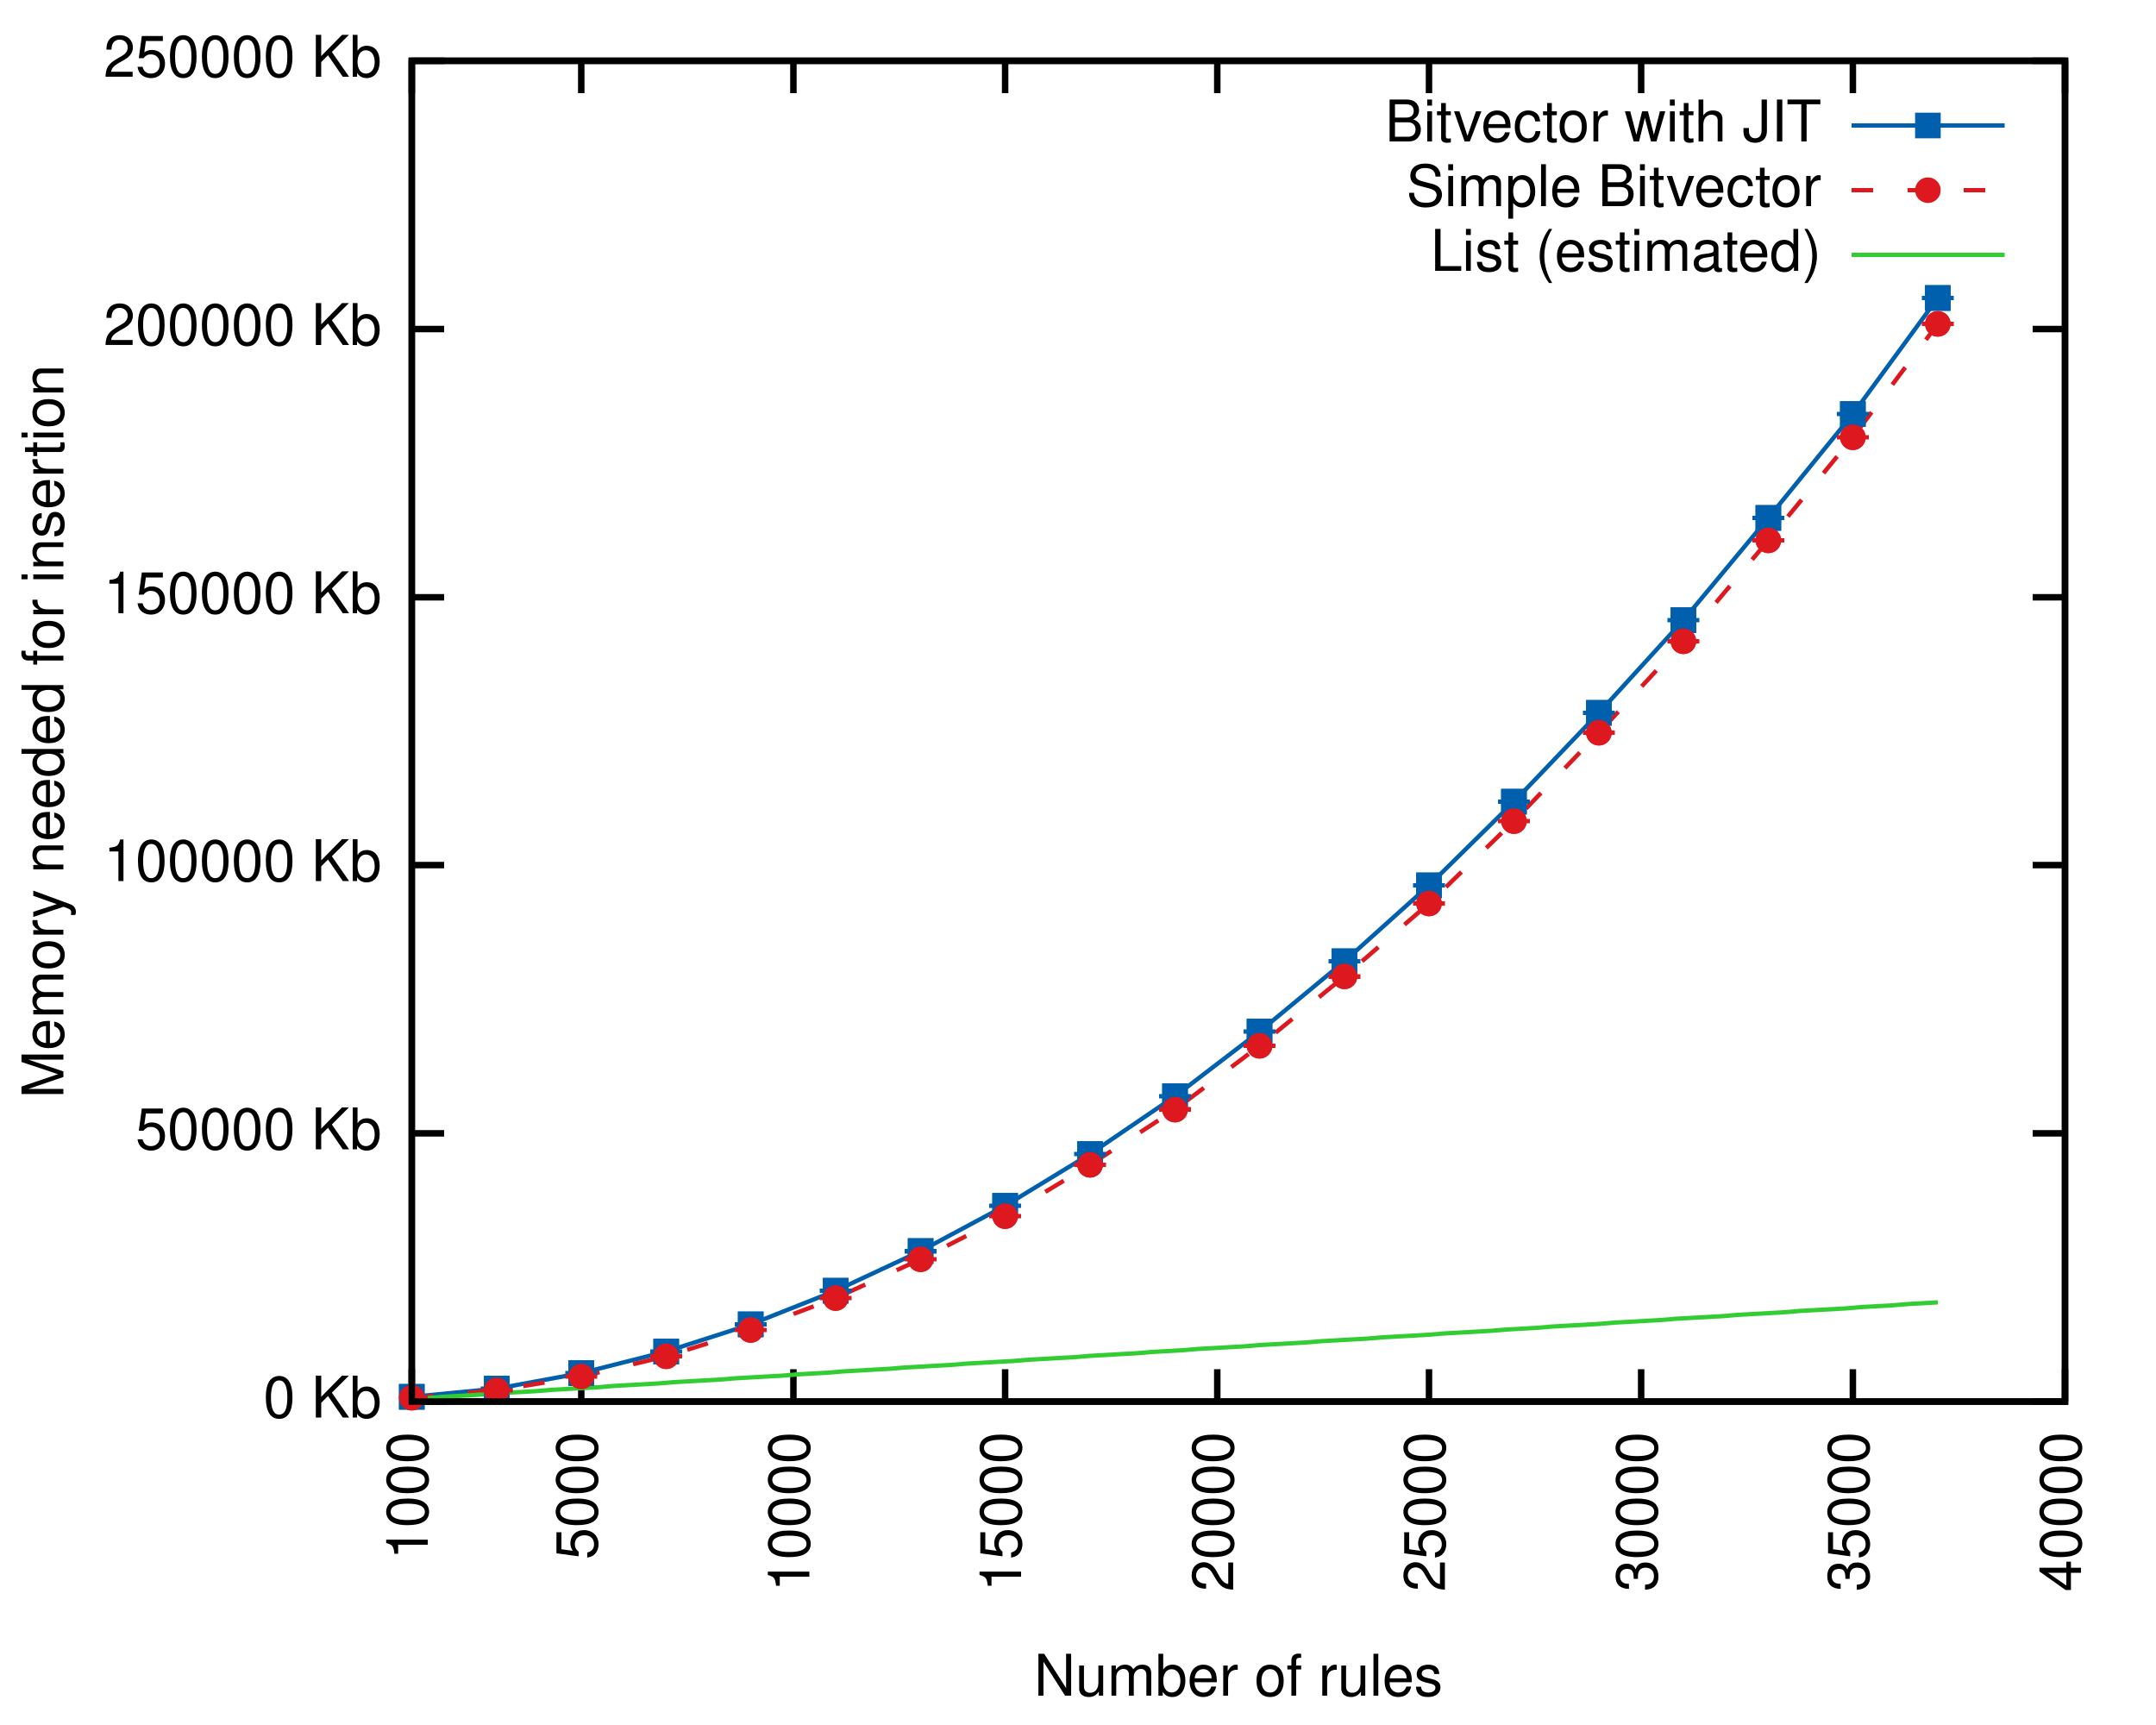
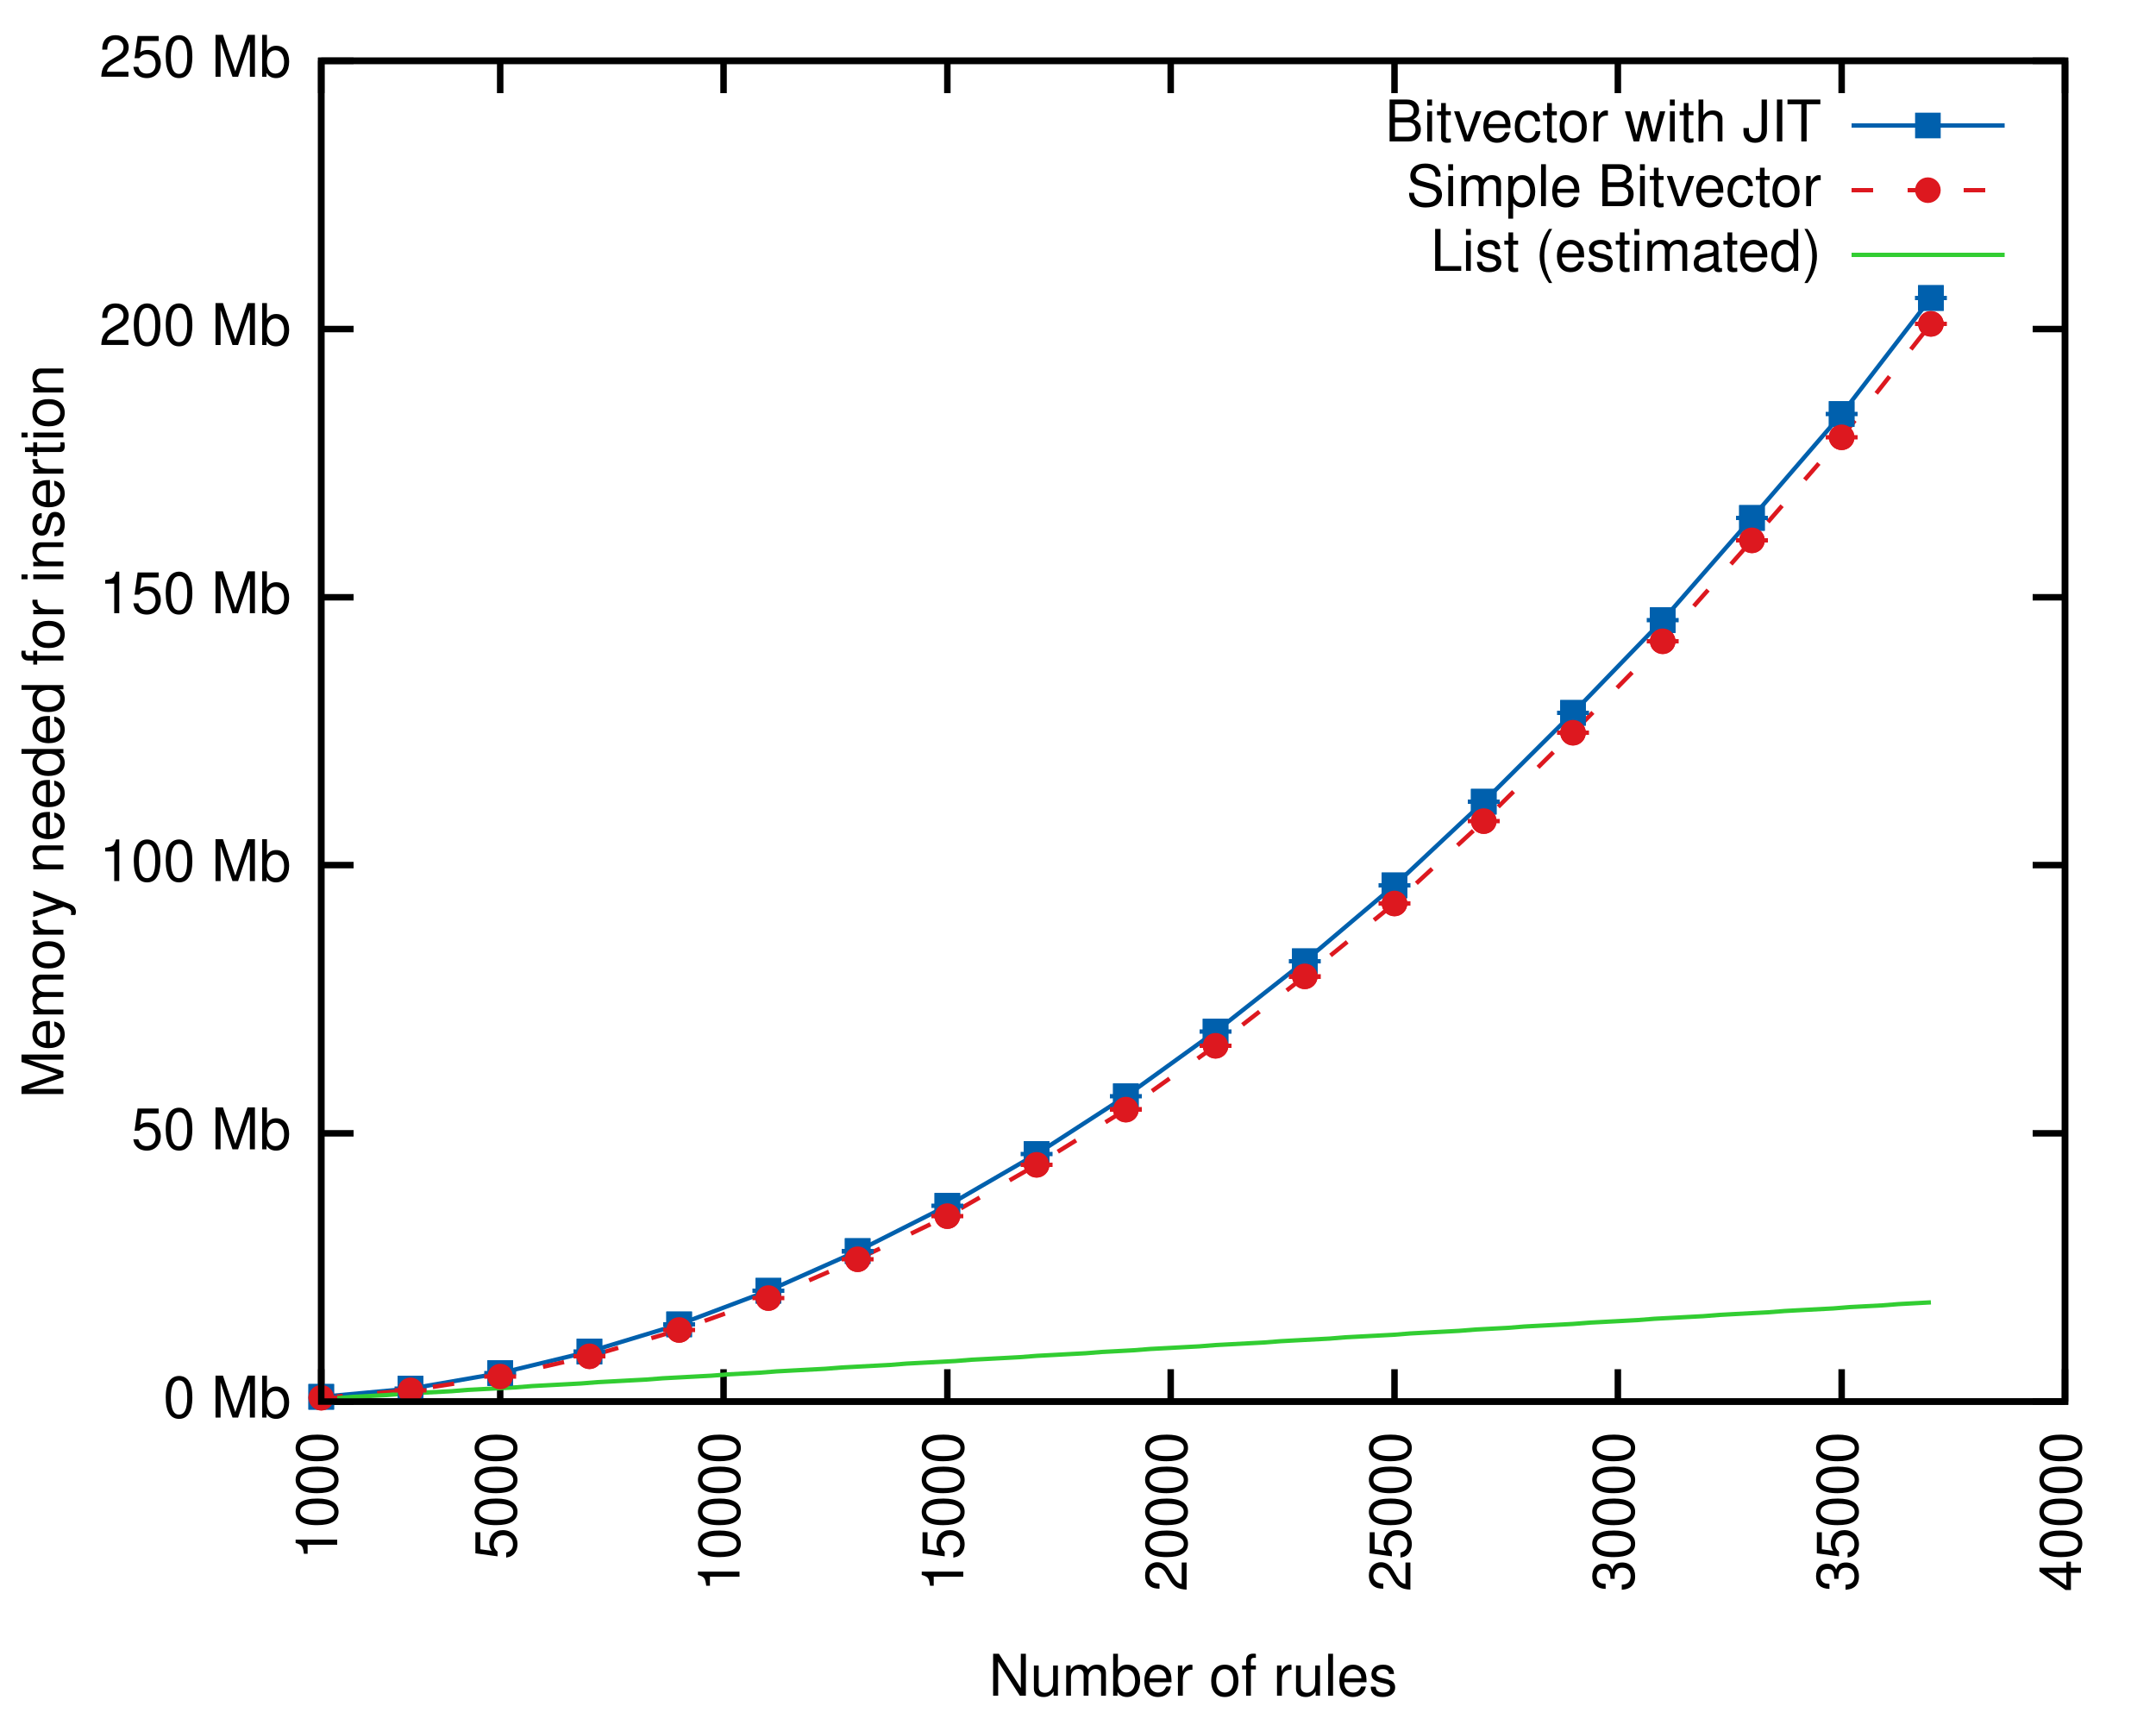
<svg xmlns="http://www.w3.org/2000/svg" xmlns:xlink="http://www.w3.org/1999/xlink" width="500" height="400" viewBox="0 0 500 400">
  <g id="gnuplot_canvas">
    <rect x="0" y="0" width="500" height="400" fill="none" />
    <defs>
      <circle id="gpDot" r="0.5" stroke-width="0.5" />
      <path id="gpPt0" stroke-width="0.267" stroke="currentColor" d="M-1,0 h2 M0,-1 v2" />
      <path id="gpPt1" stroke-width="0.267" stroke="currentColor" d="M-1,-1 L1,1 M1,-1 L-1,1" />
      <path id="gpPt2" stroke-width="0.267" stroke="currentColor" d="M-1,0 L1,0 M0,-1 L0,1 M-1,-1 L1,1 M-1,1 L1,-1" />
      <rect id="gpPt3" stroke-width="0.267" stroke="currentColor" x="-1" y="-1" width="2" height="2" />
      <rect id="gpPt4" stroke-width="0.267" stroke="currentColor" fill="currentColor" x="-1" y="-1" width="2" height="2" />
      <circle id="gpPt5" stroke-width="0.267" stroke="currentColor" cx="0" cy="0" r="1" />
      <use xlink:href="#gpPt5" id="gpPt6" fill="currentColor" stroke="none" />
      <path id="gpPt7" stroke-width="0.267" stroke="currentColor" d="M0,-1.33 L-1.33,0.67 L1.33,0.67 z" />
      <use xlink:href="#gpPt7" id="gpPt8" fill="currentColor" stroke="none" />
      <use xlink:href="#gpPt7" id="gpPt9" stroke="currentColor" transform="rotate(180)" />
      <use xlink:href="#gpPt9" id="gpPt10" fill="currentColor" stroke="none" />
      <use xlink:href="#gpPt3" id="gpPt11" stroke="currentColor" transform="rotate(45)" />
      <use xlink:href="#gpPt11" id="gpPt12" fill="currentColor" stroke="none" />
    </defs>
    <g style="fill:none; color:white; stroke:currentColor; stroke-width:1.00; stroke-linecap:butt; stroke-linejoin:miter">
</g>
    <g style="fill:none; color:white; stroke:currentColor; stroke-width:1.50; stroke-linecap:butt; stroke-linejoin:miter">
</g>
    <g style="fill:none; color:black; stroke:currentColor; stroke-width:1.50; stroke-linecap:butt; stroke-linejoin:miter">
-       <path stroke="black" d="M95.5,325.0 L103.0,325.0 M478.9,325.0 L471.4,325.0  " />
-       <g transform="translate(88.5,328.7)" style="stroke:none; fill:black; font-family:Verdana, Helvetica, Arial, sans-serif; font-size:10.00pt; text-anchor:end">
-         <text>0 Kb</text>
-       </g>
-       <path stroke="black" d="M95.5,262.8 L103.0,262.8 M478.9,262.8 L471.4,262.8  " />
-       <g transform="translate(88.5,266.5)" style="stroke:none; fill:black; font-family:Verdana, Helvetica, Arial, sans-serif; font-size:10.00pt; text-anchor:end">
-         <text>50000 Kb</text>
-       </g>
-       <path stroke="black" d="M95.5,200.6 L103.0,200.6 M478.9,200.6 L471.4,200.6  " />
-       <g transform="translate(88.5,204.3)" style="stroke:none; fill:black; font-family:Verdana, Helvetica, Arial, sans-serif; font-size:10.00pt; text-anchor:end">
-         <text>100000 Kb</text>
-       </g>
-       <path stroke="black" d="M95.5,138.5 L103.0,138.5 M478.9,138.5 L471.4,138.5  " />
-       <g transform="translate(88.5,142.2)" style="stroke:none; fill:black; font-family:Verdana, Helvetica, Arial, sans-serif; font-size:10.00pt; text-anchor:end">
-         <text>150000 Kb</text>
-       </g>
-       <path stroke="black" d="M95.5,76.3 L103.0,76.3 M478.9,76.3 L471.4,76.3  " />
-       <g transform="translate(88.5,80.0)" style="stroke:none; fill:black; font-family:Verdana, Helvetica, Arial, sans-serif; font-size:10.00pt; text-anchor:end">
-         <text>200000 Kb</text>
-       </g>
-       <path stroke="black" d="M95.5,14.1 L103.0,14.1 M478.9,14.1 L471.4,14.1  " />
-       <g transform="translate(88.5,17.8)" style="stroke:none; fill:black; font-family:Verdana, Helvetica, Arial, sans-serif; font-size:10.00pt; text-anchor:end">
-         <text>250000 Kb</text>
-       </g>
-       <path stroke="black" d="M95.5,325.0 L95.5,317.5 M95.5,14.1 L95.5,21.6  " />
-       <g transform="translate(99.2,332.0) rotate(270)" style="stroke:none; fill:black; font-family:Verdana, Helvetica, Arial, sans-serif; font-size:10.00pt; text-anchor:end">
+       <path stroke="black" d="M74.5,325.0 L82.0,325.0 M478.9,325.0 L471.4,325.0  " />
+       <g transform="translate(67.5,328.7)" style="stroke:none; fill:black; font-family:Verdana, Helvetica, Arial, sans-serif; font-size:10.00pt; text-anchor:end">
+         <text>0 Mb</text>
+       </g>
+       <path stroke="black" d="M74.5,262.8 L82.0,262.8 M478.9,262.8 L471.4,262.8  " />
+       <g transform="translate(67.5,266.5)" style="stroke:none; fill:black; font-family:Verdana, Helvetica, Arial, sans-serif; font-size:10.00pt; text-anchor:end">
+         <text>50 Mb</text>
+       </g>
+       <path stroke="black" d="M74.5,200.6 L82.0,200.6 M478.9,200.6 L471.4,200.6  " />
+       <g transform="translate(67.5,204.3)" style="stroke:none; fill:black; font-family:Verdana, Helvetica, Arial, sans-serif; font-size:10.00pt; text-anchor:end">
+         <text>100 Mb</text>
+       </g>
+       <path stroke="black" d="M74.5,138.5 L82.0,138.5 M478.9,138.5 L471.4,138.5  " />
+       <g transform="translate(67.5,142.2)" style="stroke:none; fill:black; font-family:Verdana, Helvetica, Arial, sans-serif; font-size:10.00pt; text-anchor:end">
+         <text>150 Mb</text>
+       </g>
+       <path stroke="black" d="M74.5,76.3 L82.0,76.3 M478.9,76.3 L471.4,76.3  " />
+       <g transform="translate(67.5,80.0)" style="stroke:none; fill:black; font-family:Verdana, Helvetica, Arial, sans-serif; font-size:10.00pt; text-anchor:end">
+         <text>200 Mb</text>
+       </g>
+       <path stroke="black" d="M74.5,14.1 L82.0,14.1 M478.9,14.1 L471.4,14.1  " />
+       <g transform="translate(67.5,17.8)" style="stroke:none; fill:black; font-family:Verdana, Helvetica, Arial, sans-serif; font-size:10.00pt; text-anchor:end">
+         <text>250 Mb</text>
+       </g>
+       <path stroke="black" d="M74.5,325.0 L74.5,317.5 M74.5,14.1 L74.5,21.6  " />
+       <g transform="translate(78.2,332.0) rotate(270)" style="stroke:none; fill:black; font-family:Verdana, Helvetica, Arial, sans-serif; font-size:10.00pt; text-anchor:end">
        <text>1000</text>
      </g>
-       <path stroke="black" d="M134.8,325.0 L134.8,317.5 M134.8,14.1 L134.8,21.6  " />
-       <g transform="translate(138.5,332.0) rotate(270)" style="stroke:none; fill:black; font-family:Verdana, Helvetica, Arial, sans-serif; font-size:10.00pt; text-anchor:end">
+       <path stroke="black" d="M116.0,325.0 L116.0,317.5 M116.0,14.1 L116.0,21.6  " />
+       <g transform="translate(119.7,332.0) rotate(270)" style="stroke:none; fill:black; font-family:Verdana, Helvetica, Arial, sans-serif; font-size:10.00pt; text-anchor:end">
        <text> 5000</text>
      </g>
-       <path stroke="black" d="M184.0,325.0 L184.0,317.5 M184.0,14.1 L184.0,21.6  " />
-       <g transform="translate(187.7,332.0) rotate(270)" style="stroke:none; fill:black; font-family:Verdana, Helvetica, Arial, sans-serif; font-size:10.00pt; text-anchor:end">
+       <path stroke="black" d="M167.8,325.0 L167.8,317.5 M167.8,14.1 L167.8,21.6  " />
+       <g transform="translate(171.5,332.0) rotate(270)" style="stroke:none; fill:black; font-family:Verdana, Helvetica, Arial, sans-serif; font-size:10.00pt; text-anchor:end">
        <text> 10000</text>
      </g>
-       <path stroke="black" d="M233.1,325.0 L233.1,317.5 M233.1,14.1 L233.1,21.6  " />
-       <g transform="translate(236.8,332.0) rotate(270)" style="stroke:none; fill:black; font-family:Verdana, Helvetica, Arial, sans-serif; font-size:10.00pt; text-anchor:end">
+       <path stroke="black" d="M219.7,325.0 L219.7,317.5 M219.7,14.1 L219.7,21.6  " />
+       <g transform="translate(223.4,332.0) rotate(270)" style="stroke:none; fill:black; font-family:Verdana, Helvetica, Arial, sans-serif; font-size:10.00pt; text-anchor:end">
        <text> 15000</text>
      </g>
-       <path stroke="black" d="M282.3,325.0 L282.3,317.5 M282.3,14.1 L282.3,21.6  " />
-       <g transform="translate(286.0,332.0) rotate(270)" style="stroke:none; fill:black; font-family:Verdana, Helvetica, Arial, sans-serif; font-size:10.00pt; text-anchor:end">
+       <path stroke="black" d="M271.5,325.0 L271.5,317.5 M271.5,14.1 L271.5,21.6  " />
+       <g transform="translate(275.2,332.0) rotate(270)" style="stroke:none; fill:black; font-family:Verdana, Helvetica, Arial, sans-serif; font-size:10.00pt; text-anchor:end">
        <text> 20000</text>
      </g>
-       <path stroke="black" d="M331.4,325.0 L331.4,317.5 M331.4,14.1 L331.4,21.6  " />
-       <g transform="translate(335.1,332.0) rotate(270)" style="stroke:none; fill:black; font-family:Verdana, Helvetica, Arial, sans-serif; font-size:10.00pt; text-anchor:end">
+       <path stroke="black" d="M323.4,325.0 L323.4,317.5 M323.4,14.1 L323.4,21.6  " />
+       <g transform="translate(327.1,332.0) rotate(270)" style="stroke:none; fill:black; font-family:Verdana, Helvetica, Arial, sans-serif; font-size:10.00pt; text-anchor:end">
        <text> 25000</text>
      </g>
-       <path stroke="black" d="M380.6,325.0 L380.6,317.5 M380.6,14.1 L380.6,21.6  " />
-       <g transform="translate(384.3,332.0) rotate(270)" style="stroke:none; fill:black; font-family:Verdana, Helvetica, Arial, sans-serif; font-size:10.00pt; text-anchor:end">
+       <path stroke="black" d="M375.2,325.0 L375.2,317.5 M375.2,14.1 L375.2,21.6  " />
+       <g transform="translate(378.9,332.0) rotate(270)" style="stroke:none; fill:black; font-family:Verdana, Helvetica, Arial, sans-serif; font-size:10.00pt; text-anchor:end">
        <text> 30000</text>
      </g>
-       <path stroke="black" d="M429.7,325.0 L429.7,317.5 M429.7,14.1 L429.7,21.6  " />
-       <g transform="translate(433.4,332.0) rotate(270)" style="stroke:none; fill:black; font-family:Verdana, Helvetica, Arial, sans-serif; font-size:10.00pt; text-anchor:end">
+       <path stroke="black" d="M427.1,325.0 L427.1,317.5 M427.1,14.1 L427.1,21.6  " />
+       <g transform="translate(430.8,332.0) rotate(270)" style="stroke:none; fill:black; font-family:Verdana, Helvetica, Arial, sans-serif; font-size:10.00pt; text-anchor:end">
        <text> 35000</text>
      </g>
      <path stroke="black" d="M478.9,325.0 L478.9,317.5 M478.9,14.1 L478.9,21.6  " />
      <g transform="translate(482.6,332.0) rotate(270)" style="stroke:none; fill:black; font-family:Verdana, Helvetica, Arial, sans-serif; font-size:10.00pt; text-anchor:end">
        <text> 40000</text>
      </g>
-       <path stroke="black" d="M95.5,14.1 L95.5,325.0 L478.9,325.0 L478.9,14.1 L95.5,14.1 Z  " />
+       <path stroke="black" d="M74.5,14.1 L74.5,325.0 L478.9,325.0 L478.9,14.1 L74.5,14.1 Z  " />
      <g transform="translate(14.7,169.6) rotate(270)" style="stroke:none; fill:black; font-family:Verdana, Helvetica, Arial, sans-serif; font-size:10.00pt; text-anchor:middle">
        <text>Memory needed for insertion</text>
      </g>
-       <g transform="translate(287.2,393.2)" style="stroke:none; fill:black; font-family:Verdana, Helvetica, Arial, sans-serif; font-size:10.00pt; text-anchor:middle">
+       <g transform="translate(276.7,393.2)" style="stroke:none; fill:black; font-family:Verdana, Helvetica, Arial, sans-serif; font-size:10.00pt; text-anchor:middle">
        <text>Number of rules</text>
      </g>
    </g>
    <g id="gnuplot_plot_1">
      <g style="fill:none; color:white; stroke:black; stroke-width:1.00; stroke-linecap:butt; stroke-linejoin:miter">
</g>
      <g style="fill:none; color:red; stroke:currentColor; stroke-width:1.00; stroke-linecap:butt; stroke-linejoin:miter">
        <g transform="translate(422.4,32.8)" style="stroke:none; fill:black; font-family:Verdana, Helvetica, Arial, sans-serif; font-size:10.00pt; text-anchor:end">
          <text>Bitvector with JIT</text>
        </g>
-         <path stroke="rgb(  0,  96, 173)" d="M429.4,29.1 L464.9,29.1 M95.5,323.9 L115.2,322.0 L134.8,318.4 L154.5,313.4 L174.1,307.1 L193.8,299.3    L213.5,290.1 L233.1,279.6 L252.8,267.6 L272.5,254.2 L292.1,239.2 L311.8,222.9 L331.4,205.3 L351.1,185.9    L370.8,165.3 L390.4,143.8 L410.1,120.1 L429.7,96.0 L449.4,69.1  " />
-         <use xlink:href="#gpPt4" transform="translate(95.5,323.9) scale(2.62)" color="rgb(  0,  96, 173)" />
-         <use xlink:href="#gpPt4" transform="translate(115.2,322.0) scale(2.62)" color="rgb(  0,  96, 173)" />
-         <use xlink:href="#gpPt4" transform="translate(134.8,318.4) scale(2.62)" color="rgb(  0,  96, 173)" />
-         <use xlink:href="#gpPt4" transform="translate(154.5,313.4) scale(2.62)" color="rgb(  0,  96, 173)" />
-         <use xlink:href="#gpPt4" transform="translate(174.1,307.1) scale(2.62)" color="rgb(  0,  96, 173)" />
-         <use xlink:href="#gpPt4" transform="translate(193.8,299.3) scale(2.62)" color="rgb(  0,  96, 173)" />
-         <use xlink:href="#gpPt4" transform="translate(213.5,290.1) scale(2.62)" color="rgb(  0,  96, 173)" />
-         <use xlink:href="#gpPt4" transform="translate(233.1,279.6) scale(2.62)" color="rgb(  0,  96, 173)" />
-         <use xlink:href="#gpPt4" transform="translate(252.8,267.6) scale(2.62)" color="rgb(  0,  96, 173)" />
-         <use xlink:href="#gpPt4" transform="translate(272.5,254.2) scale(2.62)" color="rgb(  0,  96, 173)" />
-         <use xlink:href="#gpPt4" transform="translate(292.1,239.2) scale(2.62)" color="rgb(  0,  96, 173)" />
-         <use xlink:href="#gpPt4" transform="translate(311.8,222.9) scale(2.62)" color="rgb(  0,  96, 173)" />
-         <use xlink:href="#gpPt4" transform="translate(331.4,205.3) scale(2.62)" color="rgb(  0,  96, 173)" />
-         <use xlink:href="#gpPt4" transform="translate(351.1,185.9) scale(2.62)" color="rgb(  0,  96, 173)" />
-         <use xlink:href="#gpPt4" transform="translate(370.8,165.3) scale(2.62)" color="rgb(  0,  96, 173)" />
-         <use xlink:href="#gpPt4" transform="translate(390.4,143.8) scale(2.62)" color="rgb(  0,  96, 173)" />
-         <use xlink:href="#gpPt4" transform="translate(410.1,120.1) scale(2.62)" color="rgb(  0,  96, 173)" />
-         <use xlink:href="#gpPt4" transform="translate(429.7,96.0) scale(2.62)" color="rgb(  0,  96, 173)" />
-         <use xlink:href="#gpPt4" transform="translate(449.4,69.1) scale(2.62)" color="rgb(  0,  96, 173)" />
+         <path stroke="rgb(  0,  96, 173)" d="M429.4,29.1 L464.9,29.1 M74.5,323.9 L95.2,322.0 L116.0,318.4 L136.7,313.4 L157.5,307.1 L178.2,299.3    L198.9,290.1 L219.7,279.6 L240.4,267.6 L261.1,254.2 L281.9,239.2 L302.6,222.9 L323.4,205.3 L344.1,185.9    L364.8,165.3 L385.6,143.8 L406.3,120.1 L427.1,96.0 L447.8,69.1  " />
+         <use xlink:href="#gpPt4" transform="translate(74.5,323.9) scale(2.62)" color="rgb(  0,  96, 173)" />
+         <use xlink:href="#gpPt4" transform="translate(95.2,322.0) scale(2.62)" color="rgb(  0,  96, 173)" />
+         <use xlink:href="#gpPt4" transform="translate(116.0,318.4) scale(2.62)" color="rgb(  0,  96, 173)" />
+         <use xlink:href="#gpPt4" transform="translate(136.7,313.4) scale(2.62)" color="rgb(  0,  96, 173)" />
+         <use xlink:href="#gpPt4" transform="translate(157.5,307.1) scale(2.62)" color="rgb(  0,  96, 173)" />
+         <use xlink:href="#gpPt4" transform="translate(178.2,299.3) scale(2.62)" color="rgb(  0,  96, 173)" />
+         <use xlink:href="#gpPt4" transform="translate(198.9,290.1) scale(2.62)" color="rgb(  0,  96, 173)" />
+         <use xlink:href="#gpPt4" transform="translate(219.7,279.6) scale(2.62)" color="rgb(  0,  96, 173)" />
+         <use xlink:href="#gpPt4" transform="translate(240.4,267.6) scale(2.62)" color="rgb(  0,  96, 173)" />
+         <use xlink:href="#gpPt4" transform="translate(261.1,254.2) scale(2.62)" color="rgb(  0,  96, 173)" />
+         <use xlink:href="#gpPt4" transform="translate(281.9,239.2) scale(2.62)" color="rgb(  0,  96, 173)" />
+         <use xlink:href="#gpPt4" transform="translate(302.6,222.9) scale(2.62)" color="rgb(  0,  96, 173)" />
+         <use xlink:href="#gpPt4" transform="translate(323.4,205.3) scale(2.62)" color="rgb(  0,  96, 173)" />
+         <use xlink:href="#gpPt4" transform="translate(344.1,185.9) scale(2.62)" color="rgb(  0,  96, 173)" />
+         <use xlink:href="#gpPt4" transform="translate(364.8,165.3) scale(2.62)" color="rgb(  0,  96, 173)" />
+         <use xlink:href="#gpPt4" transform="translate(385.6,143.8) scale(2.62)" color="rgb(  0,  96, 173)" />
+         <use xlink:href="#gpPt4" transform="translate(406.3,120.1) scale(2.62)" color="rgb(  0,  96, 173)" />
+         <use xlink:href="#gpPt4" transform="translate(427.1,96.0) scale(2.62)" color="rgb(  0,  96, 173)" />
+         <use xlink:href="#gpPt4" transform="translate(447.8,69.1) scale(2.62)" color="rgb(  0,  96, 173)" />
        <use xlink:href="#gpPt4" transform="translate(447.1,29.1) scale(2.62)" color="rgb(  0,  96, 173)" />
      </g>
    </g>
    <g id="gnuplot_plot_2">
      <g style="fill:none; color:green; stroke:currentColor; stroke-width:1.00; stroke-linecap:butt; stroke-linejoin:miter">
        <g transform="translate(422.4,47.8)" style="stroke:none; fill:black; font-family:Verdana, Helvetica, Arial, sans-serif; font-size:10.00pt; text-anchor:end">
          <text>Simple Bitvector</text>
        </g>
-         <path stroke="rgb(221,  24,  31)" stroke-dasharray=" 5,8" d="M429.4,44.1 L464.9,44.1 M95.5,324.1 L115.2,322.4 L134.8,319.2 L154.5,314.5 L174.1,308.4 L193.8,301.0    L213.5,292.0 L233.1,282.0 L252.8,270.1 L272.5,257.3 L292.1,242.5 L311.8,226.4 L331.4,209.5 L351.1,190.4    L370.8,169.9 L390.4,148.7 L410.1,125.3 L429.7,101.4 L449.4,75.1  " />
-         <use xlink:href="#gpPt6" transform="translate(95.5,324.1) scale(2.62)" color="rgb(221,  24,  31)" />
-         <use xlink:href="#gpPt6" transform="translate(115.2,322.4) scale(2.62)" color="rgb(221,  24,  31)" />
-         <use xlink:href="#gpPt6" transform="translate(134.8,319.2) scale(2.62)" color="rgb(221,  24,  31)" />
-         <use xlink:href="#gpPt6" transform="translate(154.5,314.5) scale(2.62)" color="rgb(221,  24,  31)" />
-         <use xlink:href="#gpPt6" transform="translate(174.1,308.4) scale(2.62)" color="rgb(221,  24,  31)" />
-         <use xlink:href="#gpPt6" transform="translate(193.8,301.0) scale(2.62)" color="rgb(221,  24,  31)" />
-         <use xlink:href="#gpPt6" transform="translate(213.5,292.0) scale(2.62)" color="rgb(221,  24,  31)" />
-         <use xlink:href="#gpPt6" transform="translate(233.1,282.0) scale(2.62)" color="rgb(221,  24,  31)" />
-         <use xlink:href="#gpPt6" transform="translate(252.8,270.1) scale(2.62)" color="rgb(221,  24,  31)" />
-         <use xlink:href="#gpPt6" transform="translate(272.5,257.3) scale(2.62)" color="rgb(221,  24,  31)" />
-         <use xlink:href="#gpPt6" transform="translate(292.1,242.5) scale(2.62)" color="rgb(221,  24,  31)" />
-         <use xlink:href="#gpPt6" transform="translate(311.8,226.4) scale(2.62)" color="rgb(221,  24,  31)" />
-         <use xlink:href="#gpPt6" transform="translate(331.4,209.5) scale(2.62)" color="rgb(221,  24,  31)" />
-         <use xlink:href="#gpPt6" transform="translate(351.1,190.4) scale(2.62)" color="rgb(221,  24,  31)" />
-         <use xlink:href="#gpPt6" transform="translate(370.8,169.9) scale(2.62)" color="rgb(221,  24,  31)" />
-         <use xlink:href="#gpPt6" transform="translate(390.4,148.7) scale(2.62)" color="rgb(221,  24,  31)" />
-         <use xlink:href="#gpPt6" transform="translate(410.1,125.3) scale(2.62)" color="rgb(221,  24,  31)" />
-         <use xlink:href="#gpPt6" transform="translate(429.7,101.4) scale(2.62)" color="rgb(221,  24,  31)" />
-         <use xlink:href="#gpPt6" transform="translate(449.4,75.1) scale(2.62)" color="rgb(221,  24,  31)" />
+         <path stroke="rgb(221,  24,  31)" stroke-dasharray=" 5,8" d="M429.4,44.1 L464.9,44.1 M74.5,324.1 L95.2,322.4 L116.0,319.2 L136.7,314.5 L157.5,308.4 L178.2,301.0    L198.9,292.0 L219.7,282.0 L240.4,270.1 L261.1,257.3 L281.9,242.5 L302.6,226.4 L323.4,209.5 L344.1,190.4    L364.8,169.9 L385.6,148.7 L406.3,125.3 L427.1,101.4 L447.8,75.1  " />
+         <use xlink:href="#gpPt6" transform="translate(74.5,324.1) scale(2.62)" color="rgb(221,  24,  31)" />
+         <use xlink:href="#gpPt6" transform="translate(95.2,322.4) scale(2.62)" color="rgb(221,  24,  31)" />
+         <use xlink:href="#gpPt6" transform="translate(116.0,319.2) scale(2.62)" color="rgb(221,  24,  31)" />
+         <use xlink:href="#gpPt6" transform="translate(136.7,314.5) scale(2.62)" color="rgb(221,  24,  31)" />
+         <use xlink:href="#gpPt6" transform="translate(157.5,308.4) scale(2.62)" color="rgb(221,  24,  31)" />
+         <use xlink:href="#gpPt6" transform="translate(178.2,301.0) scale(2.62)" color="rgb(221,  24,  31)" />
+         <use xlink:href="#gpPt6" transform="translate(198.9,292.0) scale(2.62)" color="rgb(221,  24,  31)" />
+         <use xlink:href="#gpPt6" transform="translate(219.7,282.0) scale(2.62)" color="rgb(221,  24,  31)" />
+         <use xlink:href="#gpPt6" transform="translate(240.4,270.1) scale(2.62)" color="rgb(221,  24,  31)" />
+         <use xlink:href="#gpPt6" transform="translate(261.1,257.3) scale(2.62)" color="rgb(221,  24,  31)" />
+         <use xlink:href="#gpPt6" transform="translate(281.9,242.5) scale(2.62)" color="rgb(221,  24,  31)" />
+         <use xlink:href="#gpPt6" transform="translate(302.6,226.4) scale(2.62)" color="rgb(221,  24,  31)" />
+         <use xlink:href="#gpPt6" transform="translate(323.4,209.5) scale(2.62)" color="rgb(221,  24,  31)" />
+         <use xlink:href="#gpPt6" transform="translate(344.1,190.4) scale(2.62)" color="rgb(221,  24,  31)" />
+         <use xlink:href="#gpPt6" transform="translate(364.8,169.9) scale(2.62)" color="rgb(221,  24,  31)" />
+         <use xlink:href="#gpPt6" transform="translate(385.6,148.7) scale(2.62)" color="rgb(221,  24,  31)" />
+         <use xlink:href="#gpPt6" transform="translate(406.3,125.3) scale(2.62)" color="rgb(221,  24,  31)" />
+         <use xlink:href="#gpPt6" transform="translate(427.1,101.4) scale(2.62)" color="rgb(221,  24,  31)" />
+         <use xlink:href="#gpPt6" transform="translate(447.8,75.1) scale(2.62)" color="rgb(221,  24,  31)" />
        <use xlink:href="#gpPt6" transform="translate(447.1,44.1) scale(2.62)" color="rgb(221,  24,  31)" />
      </g>
    </g>
    <g id="gnuplot_plot_3">
      <g style="fill:none; color:red; stroke:currentColor; stroke-width:1.00; stroke-linecap:butt; stroke-linejoin:miter">
        <g transform="translate(422.4,62.8)" style="stroke:none; fill:black; font-family:Verdana, Helvetica, Arial, sans-serif; font-size:10.00pt; text-anchor:end">
          <text>List (estimated)</text>
        </g>
-         <path stroke="rgb( 50, 205,  50)" d="M429.4,59.1 L464.9,59.1 M95.5,324.4 L99.1,324.2 L102.6,323.9 L106.2,323.7 L109.8,323.5 L113.4,323.2    L116.9,323.0 L120.5,322.8 L124.1,322.6 L127.7,322.3 L131.2,322.1 L134.8,321.9 L138.4,321.7 L142.0,321.4    L145.5,321.2 L149.1,321.0 L152.7,320.8 L156.3,320.5 L159.8,320.3 L163.4,320.1 L167.0,319.9 L170.6,319.6    L174.1,319.4 L177.7,319.2 L181.3,319.0 L184.9,318.7 L188.4,318.5 L192.0,318.3 L195.6,318.0 L199.2,317.8    L202.7,317.6 L206.3,317.4 L209.9,317.1 L213.5,316.9 L217.0,316.7 L220.6,316.5 L224.2,316.2 L227.8,316.0    L231.3,315.8 L234.9,315.6 L238.5,315.3 L242.1,315.1 L245.6,314.9 L249.2,314.7 L252.8,314.4 L256.4,314.2    L259.9,314.0 L263.5,313.8 L267.1,313.5 L270.7,313.3 L274.2,313.1 L277.8,312.8 L281.4,312.6 L285.0,312.4    L288.5,312.2 L292.1,311.9 L295.7,311.7 L299.3,311.5 L302.8,311.3 L306.4,311.0 L310.0,310.8 L313.6,310.6    L317.1,310.4 L320.7,310.1 L324.3,309.9 L327.9,309.7 L331.4,309.5 L335.0,309.2 L338.6,309.0 L342.2,308.8    L345.7,308.6 L349.3,308.3 L352.9,308.1 L356.5,307.9 L360.0,307.6 L363.6,307.4 L367.2,307.2 L370.8,307.0    L374.3,306.7 L377.9,306.5 L381.5,306.3 L385.1,306.1 L388.6,305.8 L392.2,305.6 L395.8,305.4 L399.4,305.2    L402.9,304.9 L406.5,304.7 L410.1,304.5 L413.7,304.3 L417.2,304.0 L420.8,303.8 L424.4,303.6 L428.0,303.4    L431.5,303.1 L435.1,302.9 L438.7,302.7 L442.3,302.4 L445.8,302.2 L449.4,302.0  " />
+         <path stroke="rgb( 50, 205,  50)" d="M429.4,59.1 L464.9,59.1 M74.5,324.4 L78.3,324.2 L82.0,323.9 L85.8,323.7 L89.6,323.5 L93.4,323.2    L97.1,323.0 L100.9,322.8 L104.7,322.6 L108.4,322.3 L112.2,322.1 L116.0,321.9 L119.7,321.7 L123.5,321.4    L127.3,321.2 L131.1,321.0 L134.8,320.8 L138.6,320.5 L142.4,320.3 L146.1,320.1 L149.9,319.9 L153.7,319.6    L157.5,319.4 L161.2,319.2 L165.0,319.0 L168.8,318.7 L172.5,318.5 L176.3,318.3 L180.1,318.0 L183.8,317.8    L187.6,317.6 L191.4,317.4 L195.2,317.1 L198.9,316.9 L202.7,316.7 L206.5,316.5 L210.2,316.2 L214.0,316.0    L217.8,315.8 L221.6,315.6 L225.3,315.3 L229.1,315.1 L232.9,314.9 L236.6,314.7 L240.4,314.4 L244.2,314.2    L247.9,314.0 L251.7,313.8 L255.5,313.5 L259.3,313.3 L263.0,313.1 L266.8,312.8 L270.6,312.6 L274.3,312.4    L278.1,312.2 L281.9,311.9 L285.7,311.7 L289.4,311.5 L293.2,311.3 L297.0,311.0 L300.7,310.8 L304.5,310.6    L308.3,310.4 L312.0,310.1 L315.8,309.9 L319.6,309.7 L323.4,309.5 L327.1,309.2 L330.9,309.0 L334.7,308.8    L338.4,308.6 L342.2,308.3 L346.0,308.1 L349.8,307.9 L353.5,307.6 L357.3,307.4 L361.1,307.2 L364.8,307.0    L368.6,306.7 L372.4,306.5 L376.2,306.3 L379.9,306.1 L383.7,305.8 L387.5,305.6 L391.2,305.4 L395.0,305.2    L398.8,304.9 L402.5,304.7 L406.3,304.5 L410.1,304.3 L413.9,304.0 L417.6,303.8 L421.4,303.6 L425.2,303.4    L428.9,303.1 L432.7,302.9 L436.5,302.7 L440.3,302.4 L444.0,302.2 L447.8,302.0  " />
      </g>
    </g>
    <g id="gnuplot_plot_4">
      <g style="fill:none; color:red; stroke:currentColor; stroke-width:1.00; stroke-linecap:butt; stroke-linejoin:miter">
-         <path stroke="rgb(  0,  96, 173)" d="M95.5,323.9 L99.2,323.9 M95.5,323.9 L99.2,323.9 M115.2,322.0 M111.5,322.0 L118.9,322.0 M111.5,322.0    L118.9,322.0 M134.8,318.4 M131.1,318.4 L138.5,318.4 M131.1,318.4 L138.5,318.4 M154.5,313.4 M150.8,313.4    L158.2,313.4 M150.8,313.4 L158.2,313.4 M174.1,307.1 M170.4,307.1 L177.8,307.1 M170.4,307.1 L177.8,307.1    M193.8,299.3 M190.1,299.3 L197.5,299.3 M190.1,299.3 L197.5,299.3 M213.5,290.2 L213.5,290.1 M209.8,290.2    L217.2,290.2 M209.8,290.1 L217.2,290.1 M233.1,279.6 M229.4,279.6 L236.8,279.6 M229.4,279.6 L236.8,279.6    M252.8,267.6 M249.1,267.6 L256.5,267.6 M249.1,267.6 L256.5,267.6 M272.5,254.2 M268.8,254.2 L276.2,254.2    M268.8,254.2 L276.2,254.2 M292.1,239.2 M288.4,239.2 L295.8,239.2 M288.4,239.2 L295.8,239.2 M311.8,222.9    M308.1,222.9 L315.5,222.9 M308.1,222.9 L315.5,222.9 M331.4,205.3 M327.7,205.3 L335.1,205.3 M327.7,205.3    L335.1,205.3 M351.1,185.9 M347.4,185.9 L354.8,185.9 M347.4,185.9 L354.8,185.9 M370.8,165.3 M367.1,165.3    L374.5,165.3 M367.1,165.3 L374.5,165.3 M390.4,143.8 M386.7,143.8 L394.1,143.8 M386.7,143.8 L394.1,143.8    M410.1,120.1 M406.4,120.1 L413.8,120.1 M406.4,120.1 L413.8,120.1 M429.7,96.0 M426.0,96.0 L433.4,96.0    M426.0,96.0 L433.4,96.0 M449.4,69.1 M445.7,69.1 L453.1,69.1 M445.7,69.1 L453.1,69.1  " />
-         <use xlink:href="#gpPt4" transform="translate(95.5,323.9) scale(2.62)" color="rgb(  0,  96, 173)" />
-         <use xlink:href="#gpPt4" transform="translate(115.2,322.0) scale(2.62)" color="rgb(  0,  96, 173)" />
-         <use xlink:href="#gpPt4" transform="translate(134.8,318.4) scale(2.62)" color="rgb(  0,  96, 173)" />
-         <use xlink:href="#gpPt4" transform="translate(154.5,313.4) scale(2.62)" color="rgb(  0,  96, 173)" />
-         <use xlink:href="#gpPt4" transform="translate(174.1,307.1) scale(2.62)" color="rgb(  0,  96, 173)" />
-         <use xlink:href="#gpPt4" transform="translate(193.8,299.3) scale(2.62)" color="rgb(  0,  96, 173)" />
-         <use xlink:href="#gpPt4" transform="translate(213.5,290.1) scale(2.62)" color="rgb(  0,  96, 173)" />
-         <use xlink:href="#gpPt4" transform="translate(233.1,279.6) scale(2.62)" color="rgb(  0,  96, 173)" />
-         <use xlink:href="#gpPt4" transform="translate(252.8,267.6) scale(2.62)" color="rgb(  0,  96, 173)" />
-         <use xlink:href="#gpPt4" transform="translate(272.5,254.2) scale(2.62)" color="rgb(  0,  96, 173)" />
-         <use xlink:href="#gpPt4" transform="translate(292.1,239.2) scale(2.62)" color="rgb(  0,  96, 173)" />
-         <use xlink:href="#gpPt4" transform="translate(311.8,222.9) scale(2.62)" color="rgb(  0,  96, 173)" />
-         <use xlink:href="#gpPt4" transform="translate(331.4,205.3) scale(2.62)" color="rgb(  0,  96, 173)" />
-         <use xlink:href="#gpPt4" transform="translate(351.1,185.9) scale(2.62)" color="rgb(  0,  96, 173)" />
-         <use xlink:href="#gpPt4" transform="translate(370.8,165.3) scale(2.62)" color="rgb(  0,  96, 173)" />
-         <use xlink:href="#gpPt4" transform="translate(390.4,143.8) scale(2.62)" color="rgb(  0,  96, 173)" />
-         <use xlink:href="#gpPt4" transform="translate(410.1,120.1) scale(2.62)" color="rgb(  0,  96, 173)" />
-         <use xlink:href="#gpPt4" transform="translate(429.7,96.0) scale(2.62)" color="rgb(  0,  96, 173)" />
-         <use xlink:href="#gpPt4" transform="translate(449.4,69.1) scale(2.62)" color="rgb(  0,  96, 173)" />
+         <path stroke="rgb(  0,  96, 173)" d="M74.5,323.9 L78.2,323.9 M74.5,323.9 L78.2,323.9 M95.2,322.0 M91.5,322.0 L98.9,322.0 M91.5,322.0    L98.9,322.0 M116.0,318.4 M112.3,318.4 L119.7,318.4 M112.3,318.4 L119.7,318.4 M136.7,313.4 M133.0,313.4    L140.4,313.4 M133.0,313.4 L140.4,313.4 M157.5,307.1 M153.8,307.1 L161.2,307.1 M153.8,307.1 L161.2,307.1    M178.2,299.3 M174.5,299.3 L181.9,299.3 M174.5,299.3 L181.9,299.3 M198.9,290.2 L198.9,290.1 M195.2,290.2    L202.6,290.2 M195.2,290.1 L202.6,290.1 M219.7,279.6 M216.0,279.6 L223.4,279.6 M216.0,279.6 L223.4,279.6    M240.4,267.6 M236.7,267.6 L244.1,267.6 M236.7,267.6 L244.1,267.6 M261.1,254.2 M257.4,254.2 L264.8,254.2    M257.4,254.2 L264.8,254.2 M281.9,239.2 M278.2,239.2 L285.6,239.2 M278.2,239.2 L285.6,239.2 M302.6,222.9    M298.9,222.9 L306.3,222.9 M298.9,222.9 L306.3,222.9 M323.4,205.3 M319.7,205.3 L327.1,205.3 M319.7,205.3    L327.1,205.3 M344.1,185.9 M340.4,185.9 L347.8,185.9 M340.4,185.9 L347.8,185.9 M364.8,165.3 M361.1,165.3    L368.5,165.3 M361.1,165.3 L368.5,165.3 M385.6,143.8 M381.9,143.8 L389.3,143.8 M381.9,143.8 L389.3,143.8    M406.3,120.1 M402.6,120.1 L410.0,120.1 M402.6,120.1 L410.0,120.1 M427.1,96.0 M423.4,96.0 L430.8,96.0    M423.4,96.0 L430.8,96.0 M447.8,69.1 M444.1,69.1 L451.5,69.1 M444.1,69.1 L451.5,69.1  " />
+         <use xlink:href="#gpPt4" transform="translate(74.5,323.9) scale(2.62)" color="rgb(  0,  96, 173)" />
+         <use xlink:href="#gpPt4" transform="translate(95.2,322.0) scale(2.62)" color="rgb(  0,  96, 173)" />
+         <use xlink:href="#gpPt4" transform="translate(116.0,318.4) scale(2.62)" color="rgb(  0,  96, 173)" />
+         <use xlink:href="#gpPt4" transform="translate(136.7,313.4) scale(2.62)" color="rgb(  0,  96, 173)" />
+         <use xlink:href="#gpPt4" transform="translate(157.5,307.1) scale(2.62)" color="rgb(  0,  96, 173)" />
+         <use xlink:href="#gpPt4" transform="translate(178.2,299.3) scale(2.62)" color="rgb(  0,  96, 173)" />
+         <use xlink:href="#gpPt4" transform="translate(198.9,290.1) scale(2.62)" color="rgb(  0,  96, 173)" />
+         <use xlink:href="#gpPt4" transform="translate(219.7,279.6) scale(2.62)" color="rgb(  0,  96, 173)" />
+         <use xlink:href="#gpPt4" transform="translate(240.4,267.6) scale(2.62)" color="rgb(  0,  96, 173)" />
+         <use xlink:href="#gpPt4" transform="translate(261.1,254.2) scale(2.62)" color="rgb(  0,  96, 173)" />
+         <use xlink:href="#gpPt4" transform="translate(281.9,239.2) scale(2.62)" color="rgb(  0,  96, 173)" />
+         <use xlink:href="#gpPt4" transform="translate(302.6,222.9) scale(2.62)" color="rgb(  0,  96, 173)" />
+         <use xlink:href="#gpPt4" transform="translate(323.4,205.3) scale(2.62)" color="rgb(  0,  96, 173)" />
+         <use xlink:href="#gpPt4" transform="translate(344.1,185.9) scale(2.62)" color="rgb(  0,  96, 173)" />
+         <use xlink:href="#gpPt4" transform="translate(364.8,165.3) scale(2.62)" color="rgb(  0,  96, 173)" />
+         <use xlink:href="#gpPt4" transform="translate(385.6,143.8) scale(2.62)" color="rgb(  0,  96, 173)" />
+         <use xlink:href="#gpPt4" transform="translate(406.3,120.1) scale(2.62)" color="rgb(  0,  96, 173)" />
+         <use xlink:href="#gpPt4" transform="translate(427.1,96.0) scale(2.62)" color="rgb(  0,  96, 173)" />
+         <use xlink:href="#gpPt4" transform="translate(447.8,69.1) scale(2.62)" color="rgb(  0,  96, 173)" />
      </g>
    </g>
    <g id="gnuplot_plot_5">
      <g style="fill:none; color:red; stroke:currentColor; stroke-width:1.00; stroke-linecap:butt; stroke-linejoin:miter">
-         <path stroke="rgb(221,  24,  31)" d="M95.5,324.1 L99.2,324.1 M95.5,324.1 L99.2,324.1 M115.2,322.4 M111.5,322.4 L118.9,322.4 M111.5,322.4    L118.9,322.4 M134.8,319.2 M131.1,319.2 L138.5,319.2 M131.1,319.2 L138.5,319.2 M154.5,314.5 M150.8,314.5    L158.2,314.5 M150.8,314.5 L158.2,314.5 M174.1,308.4 M170.4,308.4 L177.8,308.4 M170.4,308.4 L177.8,308.4    M193.8,301.0 M190.1,301.0 L197.5,301.0 M190.1,301.0 L197.5,301.0 M213.5,292.0 M209.8,292.0 L217.2,292.0    M209.8,292.0 L217.2,292.0 M233.1,282.0 M229.4,282.0 L236.8,282.0 M229.4,282.0 L236.8,282.0 M252.8,270.1    M249.1,270.1 L256.5,270.1 M249.1,270.1 L256.5,270.1 M272.5,257.3 L272.5,257.2 M268.8,257.3 L276.2,257.3    M268.8,257.2 L276.2,257.2 M292.1,242.5 M288.4,242.5 L295.8,242.5 M288.4,242.5 L295.8,242.5 M311.8,226.5    L311.8,226.4 M308.1,226.5 L315.5,226.5 M308.1,226.4 L315.5,226.4 M331.4,209.5 M327.7,209.5 L335.1,209.5    M327.7,209.5 L335.1,209.5 M351.1,190.4 M347.4,190.4 L354.8,190.4 M347.4,190.4 L354.8,190.4 M370.8,169.9    M367.1,169.9 L374.5,169.9 M367.1,169.9 L374.5,169.9 M390.4,148.7 M386.7,148.7 L394.1,148.7 M386.7,148.7    L394.1,148.7 M410.1,125.3 M406.4,125.3 L413.8,125.3 M406.4,125.3 L413.8,125.3 M429.7,101.4 M426.0,101.4    L433.4,101.4 M426.0,101.4 L433.4,101.4 M449.4,75.1 M445.7,75.1 L453.1,75.1 M445.7,75.1 L453.1,75.1     " />
-         <use xlink:href="#gpPt6" transform="translate(95.5,324.1) scale(2.62)" color="rgb(221,  24,  31)" />
-         <use xlink:href="#gpPt6" transform="translate(115.2,322.4) scale(2.62)" color="rgb(221,  24,  31)" />
-         <use xlink:href="#gpPt6" transform="translate(134.8,319.2) scale(2.62)" color="rgb(221,  24,  31)" />
-         <use xlink:href="#gpPt6" transform="translate(154.5,314.5) scale(2.62)" color="rgb(221,  24,  31)" />
-         <use xlink:href="#gpPt6" transform="translate(174.1,308.4) scale(2.62)" color="rgb(221,  24,  31)" />
-         <use xlink:href="#gpPt6" transform="translate(193.8,301.0) scale(2.62)" color="rgb(221,  24,  31)" />
-         <use xlink:href="#gpPt6" transform="translate(213.5,292.0) scale(2.62)" color="rgb(221,  24,  31)" />
-         <use xlink:href="#gpPt6" transform="translate(233.1,282.0) scale(2.62)" color="rgb(221,  24,  31)" />
-         <use xlink:href="#gpPt6" transform="translate(252.8,270.1) scale(2.62)" color="rgb(221,  24,  31)" />
-         <use xlink:href="#gpPt6" transform="translate(272.5,257.3) scale(2.62)" color="rgb(221,  24,  31)" />
-         <use xlink:href="#gpPt6" transform="translate(292.1,242.5) scale(2.62)" color="rgb(221,  24,  31)" />
-         <use xlink:href="#gpPt6" transform="translate(311.8,226.4) scale(2.62)" color="rgb(221,  24,  31)" />
-         <use xlink:href="#gpPt6" transform="translate(331.4,209.5) scale(2.62)" color="rgb(221,  24,  31)" />
-         <use xlink:href="#gpPt6" transform="translate(351.1,190.4) scale(2.62)" color="rgb(221,  24,  31)" />
-         <use xlink:href="#gpPt6" transform="translate(370.8,169.9) scale(2.62)" color="rgb(221,  24,  31)" />
-         <use xlink:href="#gpPt6" transform="translate(390.4,148.7) scale(2.62)" color="rgb(221,  24,  31)" />
-         <use xlink:href="#gpPt6" transform="translate(410.1,125.3) scale(2.62)" color="rgb(221,  24,  31)" />
-         <use xlink:href="#gpPt6" transform="translate(429.7,101.4) scale(2.62)" color="rgb(221,  24,  31)" />
-         <use xlink:href="#gpPt6" transform="translate(449.4,75.1) scale(2.62)" color="rgb(221,  24,  31)" />
+         <path stroke="rgb(221,  24,  31)" d="M74.5,324.1 L78.2,324.1 M74.5,324.1 L78.2,324.1 M95.2,322.4 M91.5,322.4 L98.9,322.4 M91.5,322.4    L98.9,322.4 M116.0,319.2 M112.3,319.2 L119.7,319.2 M112.3,319.2 L119.7,319.2 M136.7,314.5 M133.0,314.5    L140.4,314.5 M133.0,314.5 L140.4,314.5 M157.5,308.4 M153.8,308.4 L161.2,308.4 M153.8,308.4 L161.2,308.4    M178.2,301.0 M174.5,301.0 L181.9,301.0 M174.5,301.0 L181.9,301.0 M198.9,292.0 M195.2,292.0 L202.6,292.0    M195.2,292.0 L202.6,292.0 M219.7,282.0 M216.0,282.0 L223.4,282.0 M216.0,282.0 L223.4,282.0 M240.4,270.1    M236.7,270.1 L244.1,270.1 M236.7,270.1 L244.1,270.1 M261.1,257.3 L261.1,257.2 M257.4,257.3 L264.8,257.3    M257.4,257.2 L264.8,257.2 M281.9,242.5 M278.2,242.5 L285.6,242.5 M278.2,242.5 L285.6,242.5 M302.6,226.5    L302.6,226.4 M298.9,226.5 L306.3,226.5 M298.9,226.4 L306.3,226.4 M323.4,209.5 M319.7,209.5 L327.1,209.5    M319.7,209.5 L327.1,209.5 M344.1,190.4 M340.4,190.4 L347.8,190.4 M340.4,190.4 L347.8,190.4 M364.8,169.9    M361.1,169.9 L368.5,169.9 M361.1,169.9 L368.5,169.9 M385.6,148.7 M381.9,148.7 L389.3,148.7 M381.9,148.7    L389.3,148.7 M406.3,125.3 M402.6,125.3 L410.0,125.3 M402.6,125.3 L410.0,125.3 M427.1,101.4 M423.4,101.4    L430.8,101.4 M423.4,101.4 L430.8,101.4 M447.8,75.1 M444.1,75.1 L451.5,75.1 M444.1,75.1 L451.5,75.1     " />
+         <use xlink:href="#gpPt6" transform="translate(74.5,324.1) scale(2.62)" color="rgb(221,  24,  31)" />
+         <use xlink:href="#gpPt6" transform="translate(95.2,322.4) scale(2.62)" color="rgb(221,  24,  31)" />
+         <use xlink:href="#gpPt6" transform="translate(116.0,319.2) scale(2.62)" color="rgb(221,  24,  31)" />
+         <use xlink:href="#gpPt6" transform="translate(136.7,314.5) scale(2.62)" color="rgb(221,  24,  31)" />
+         <use xlink:href="#gpPt6" transform="translate(157.5,308.4) scale(2.62)" color="rgb(221,  24,  31)" />
+         <use xlink:href="#gpPt6" transform="translate(178.2,301.0) scale(2.62)" color="rgb(221,  24,  31)" />
+         <use xlink:href="#gpPt6" transform="translate(198.9,292.0) scale(2.62)" color="rgb(221,  24,  31)" />
+         <use xlink:href="#gpPt6" transform="translate(219.7,282.0) scale(2.62)" color="rgb(221,  24,  31)" />
+         <use xlink:href="#gpPt6" transform="translate(240.4,270.1) scale(2.62)" color="rgb(221,  24,  31)" />
+         <use xlink:href="#gpPt6" transform="translate(261.1,257.3) scale(2.62)" color="rgb(221,  24,  31)" />
+         <use xlink:href="#gpPt6" transform="translate(281.9,242.5) scale(2.62)" color="rgb(221,  24,  31)" />
+         <use xlink:href="#gpPt6" transform="translate(302.6,226.4) scale(2.62)" color="rgb(221,  24,  31)" />
+         <use xlink:href="#gpPt6" transform="translate(323.4,209.5) scale(2.62)" color="rgb(221,  24,  31)" />
+         <use xlink:href="#gpPt6" transform="translate(344.1,190.4) scale(2.62)" color="rgb(221,  24,  31)" />
+         <use xlink:href="#gpPt6" transform="translate(364.8,169.9) scale(2.62)" color="rgb(221,  24,  31)" />
+         <use xlink:href="#gpPt6" transform="translate(385.6,148.7) scale(2.62)" color="rgb(221,  24,  31)" />
+         <use xlink:href="#gpPt6" transform="translate(406.3,125.3) scale(2.62)" color="rgb(221,  24,  31)" />
+         <use xlink:href="#gpPt6" transform="translate(427.1,101.4) scale(2.62)" color="rgb(221,  24,  31)" />
+         <use xlink:href="#gpPt6" transform="translate(447.8,75.1) scale(2.62)" color="rgb(221,  24,  31)" />
      </g>
    </g>
    <g style="fill:none; color:white; stroke:rgb(221,  24,  31); stroke-width:1.50; stroke-linecap:butt; stroke-linejoin:miter">
</g>
    <g style="fill:none; color:black; stroke:currentColor; stroke-width:1.50; stroke-linecap:butt; stroke-linejoin:miter">
-       <path stroke="black" d="M95.5,14.1 L95.5,325.0 L478.9,325.0 L478.9,14.1 L95.5,14.1 Z  " />
+       <path stroke="black" d="M74.5,14.1 L74.5,325.0 L478.9,325.0 L478.9,14.1 L74.5,14.1 Z  " />
    </g>
  </g>
</svg>
